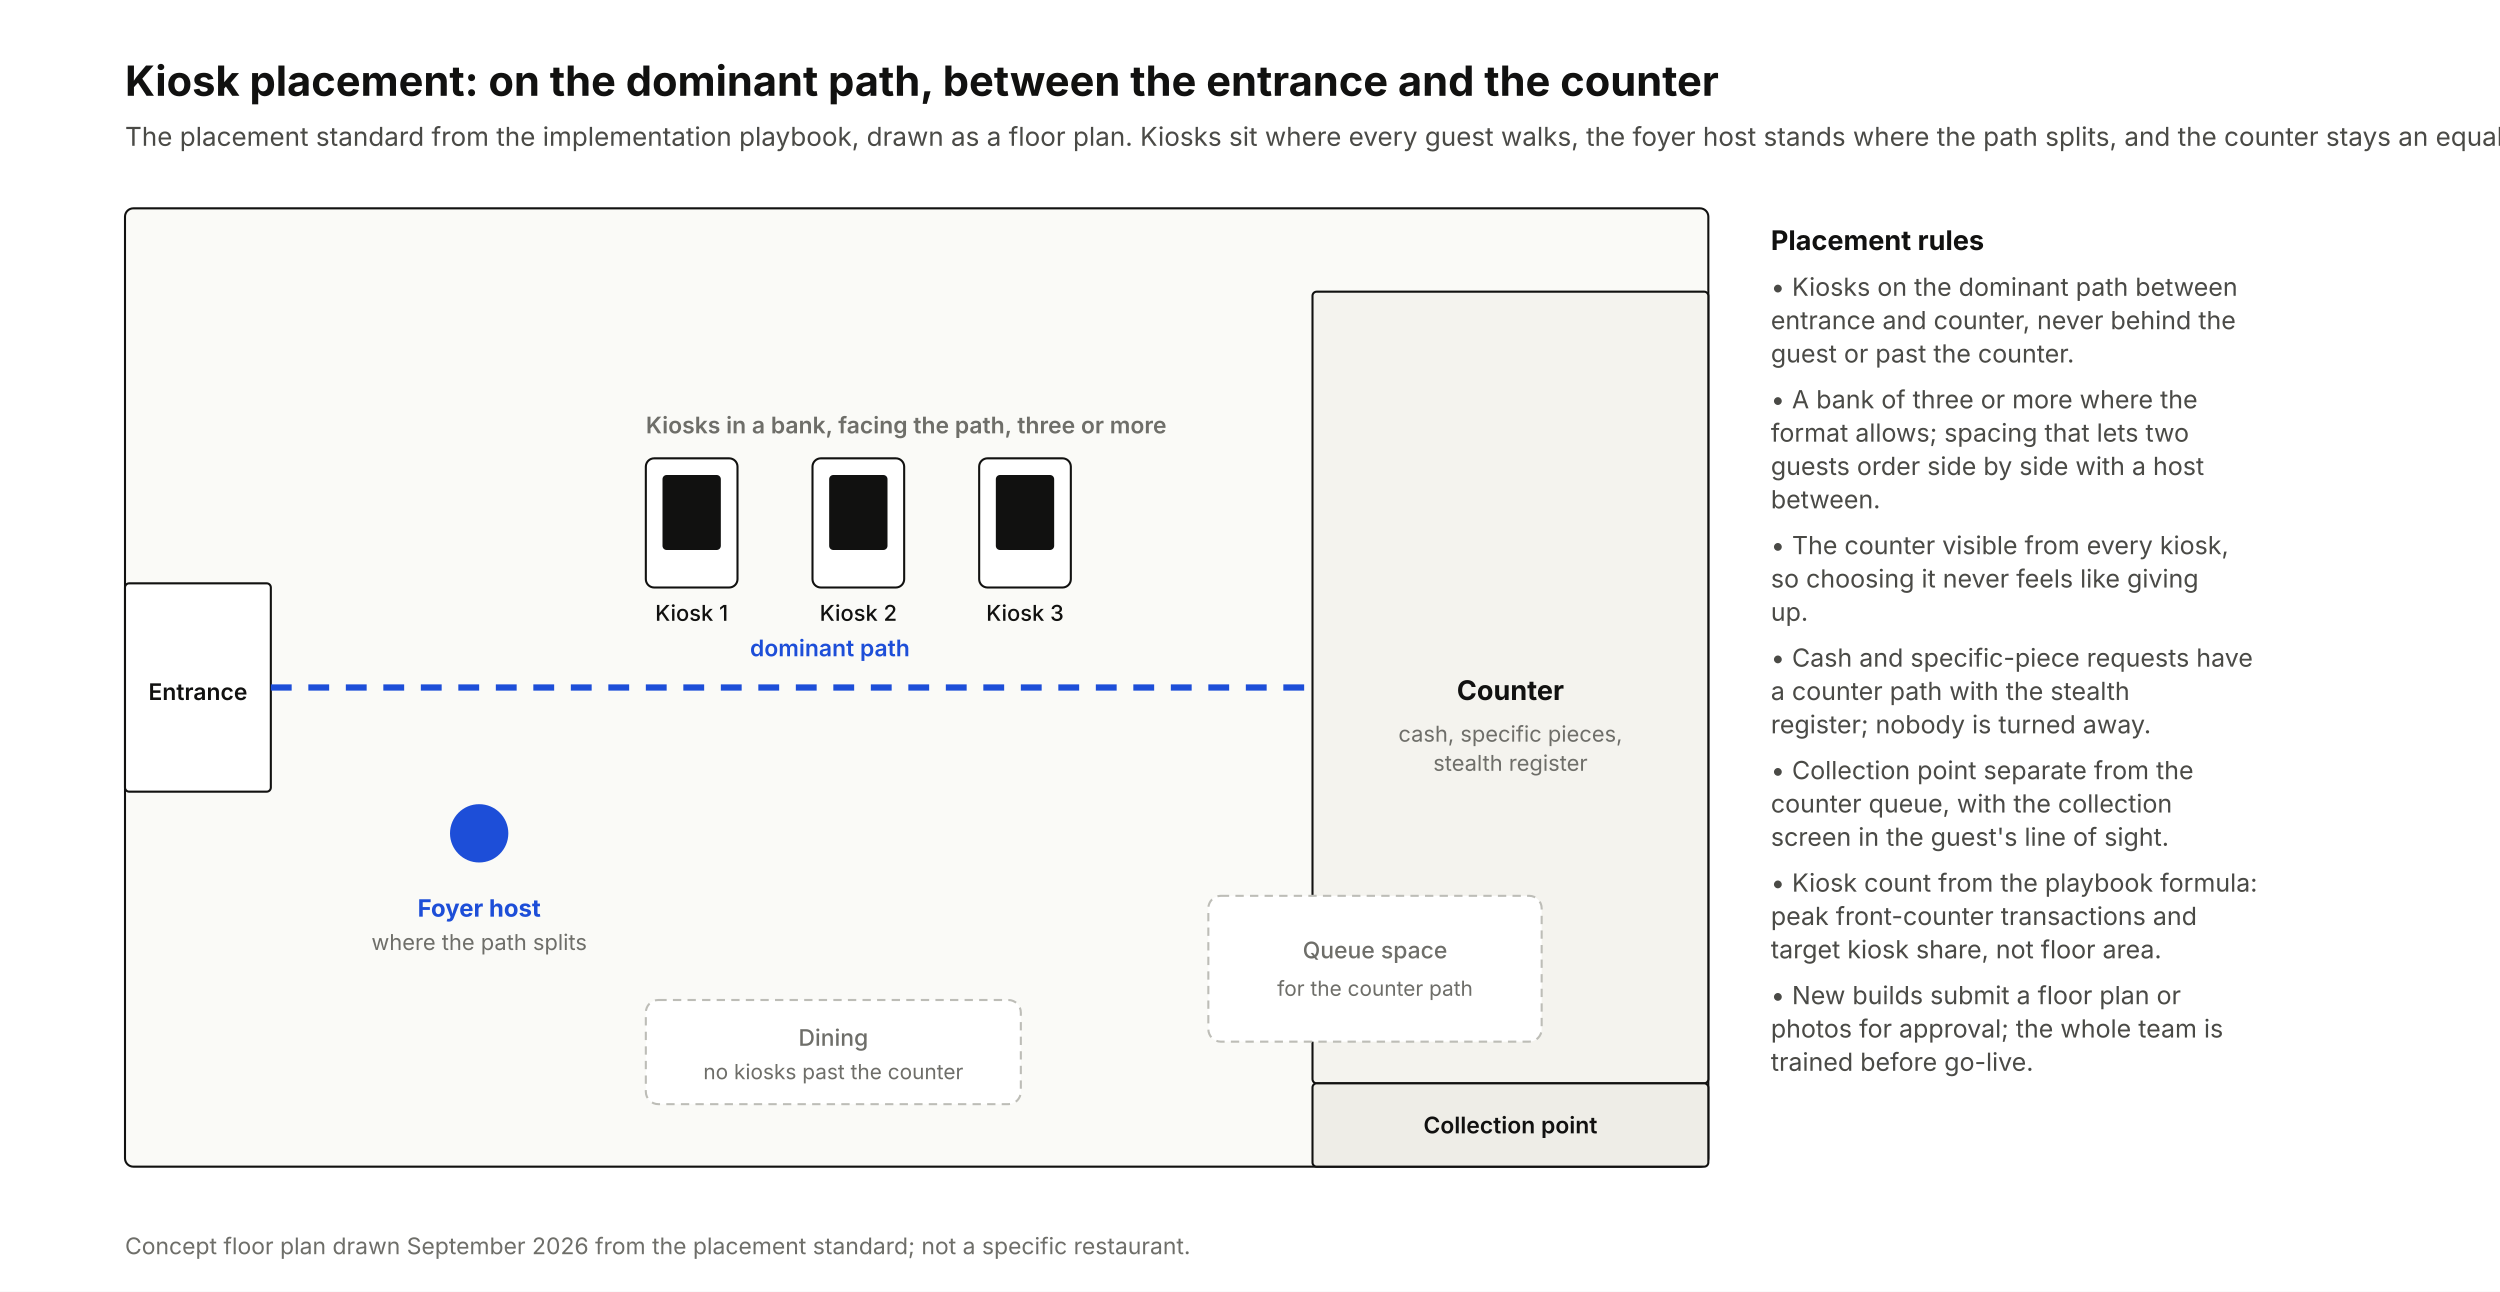
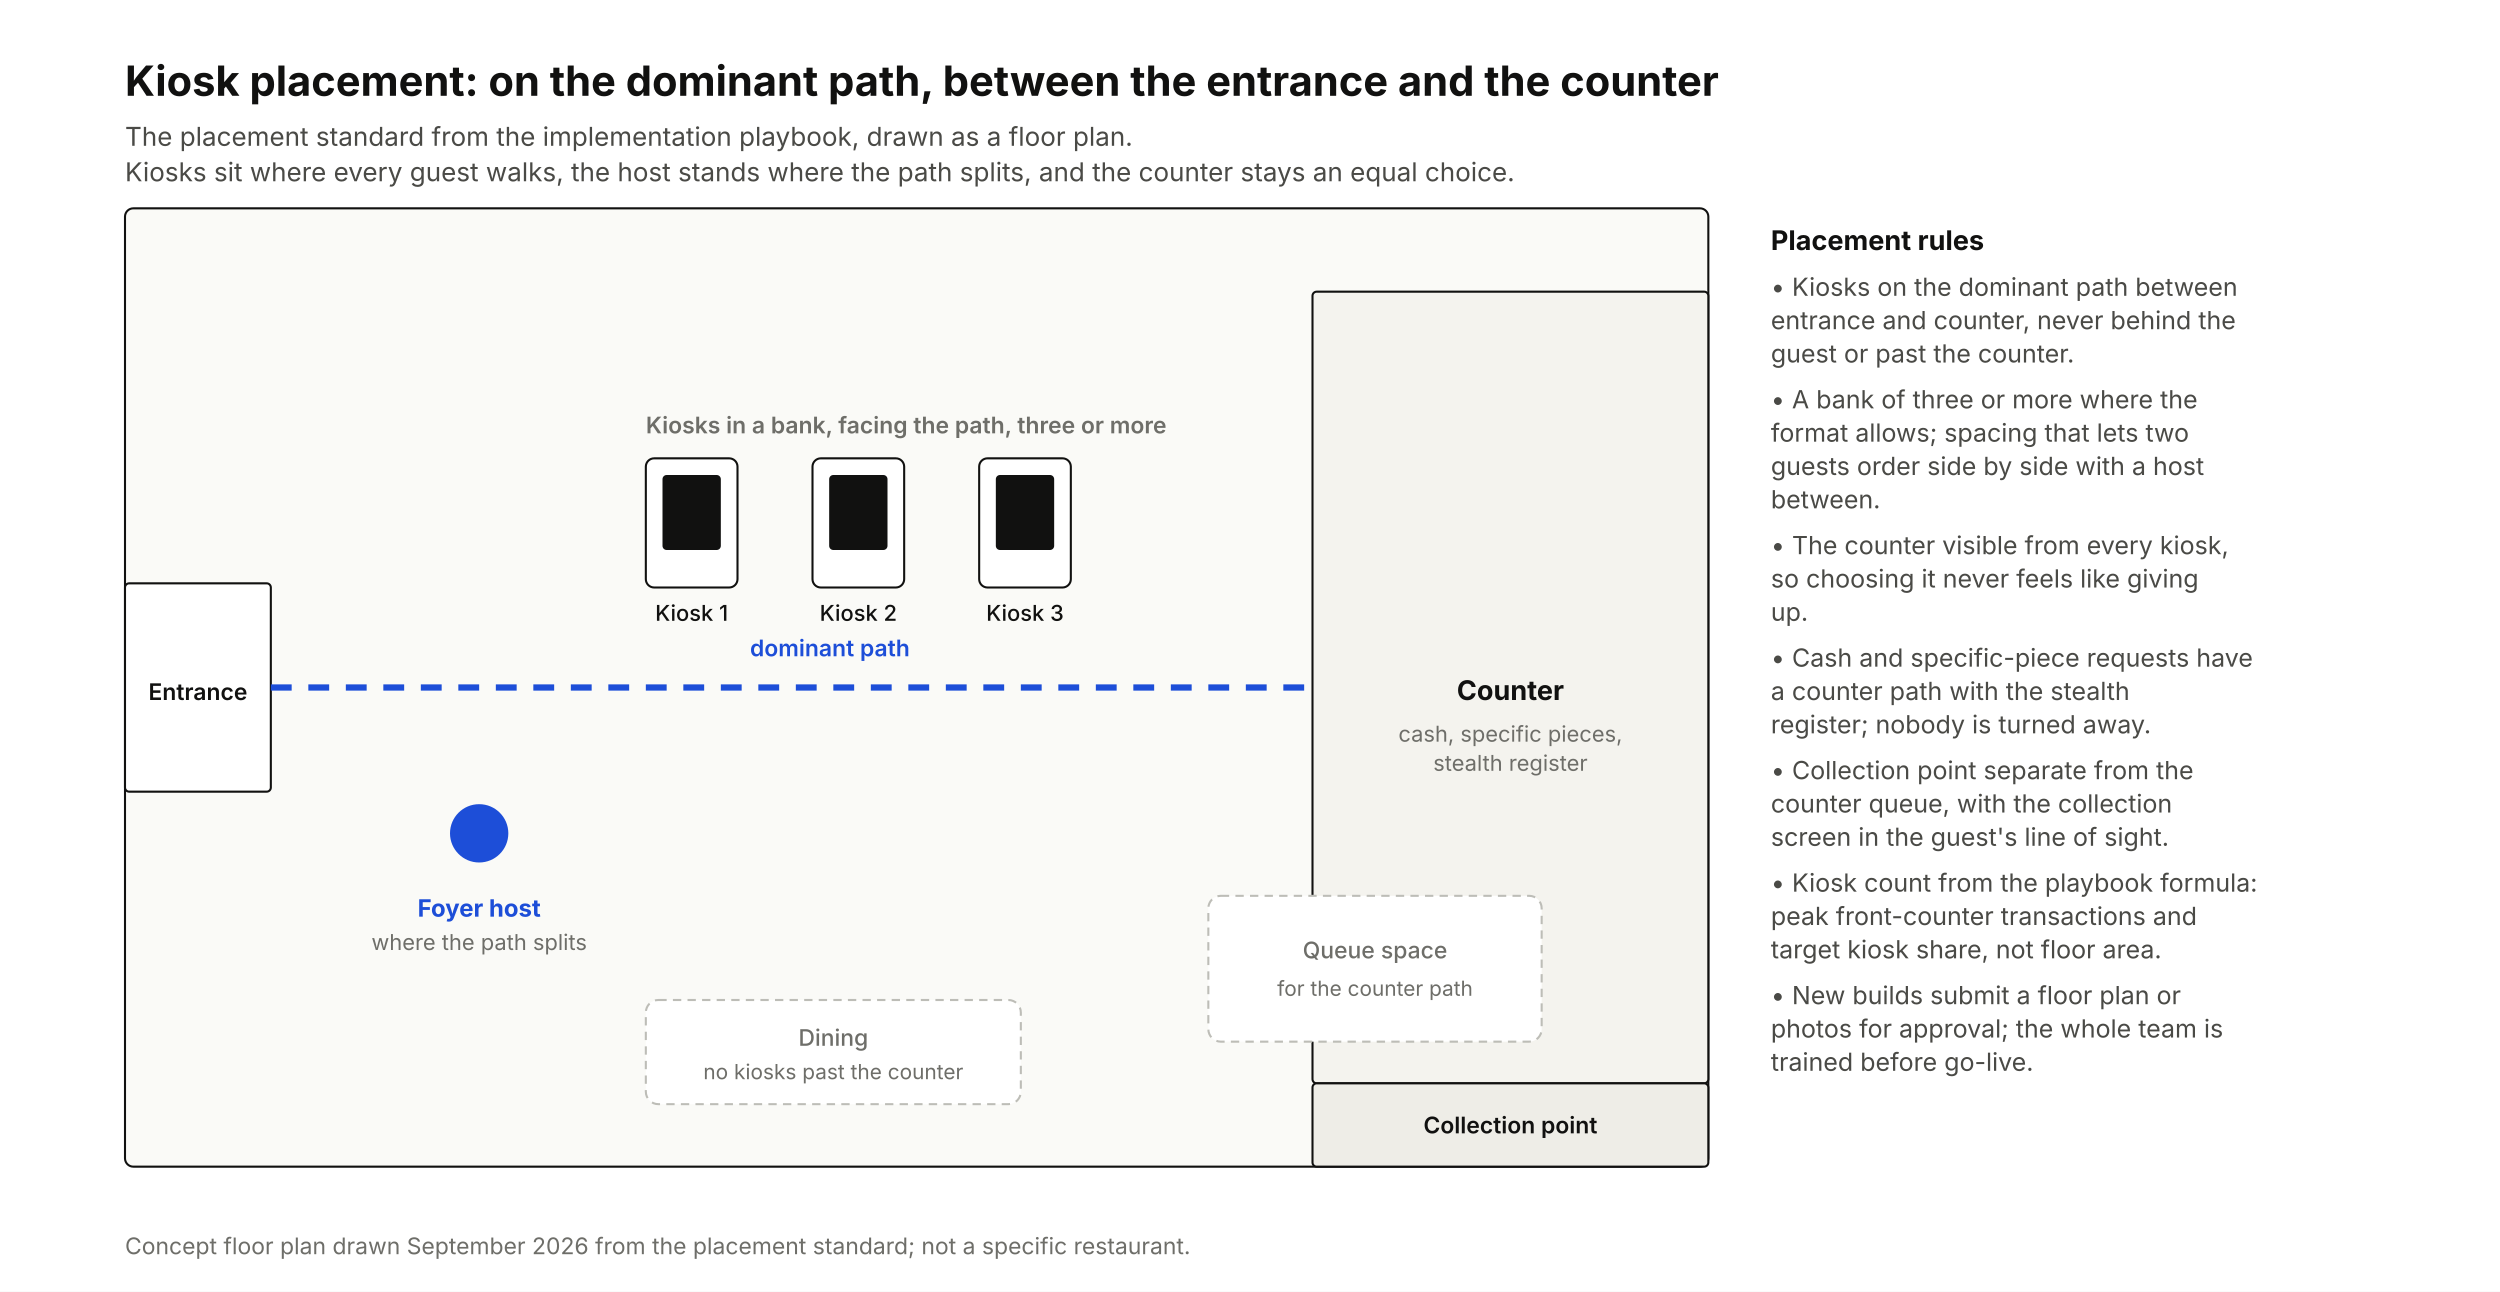
<svg xmlns="http://www.w3.org/2000/svg" width="1200" height="620" viewBox="0 0 1200 620" role="img" aria-label="Kiosk placement floor plan with the foyer host position">
  <rect x="0" y="0" width="1200" height="620" rx="0" fill="#fff" stroke="none" />
  <text x="60" y="46" font-family="Inter, Helvetica, Arial, sans-serif" font-size="20" font-weight="700" fill="#111110" text-anchor="start">Kiosk placement: on the dominant path, between the entrance and the counter</text>
-   <text x="60" y="70" font-family="Inter, Helvetica, Arial, sans-serif" font-size="12.5" font-weight="400" fill="#4a4a46" text-anchor="start">The placement standard from the implementation playbook, drawn as a floor plan. Kiosks sit where every guest walks, the foyer host stands where the path splits, and the counter stays an equal choice.</text>
+   <text x="60" y="70" font-family="Inter, Helvetica, Arial, sans-serif" font-size="12.5" font-weight="400" fill="#4a4a46" text-anchor="start">The placement standard from the implementation playbook, drawn as a floor plan.</text>
+   <text x="60" y="87" font-family="Inter, Helvetica, Arial, sans-serif" font-size="12.5" font-weight="400" fill="#4a4a46" text-anchor="start">Kiosks sit where every guest walks, the host stands where the path splits, and the counter stays an equal choice.</text>
  <rect x="60" y="100" width="760" height="460" rx="4" fill="#fafaf7" stroke="#111110" />
  <rect x="60" y="280" width="70" height="100" rx="2" fill="#fff" stroke="#111110" />
  <text x="95" y="336" font-family="Inter, Helvetica, Arial, sans-serif" font-size="11" font-weight="600" fill="#111110" text-anchor="middle">Entrance</text>
  <rect x="630" y="140" width="190" height="380" rx="2" fill="#f4f3ee" stroke="#111110" />
  <text x="725" y="336" font-family="Inter, Helvetica, Arial, sans-serif" font-size="13" font-weight="700" fill="#111110" text-anchor="middle">Counter</text>
  <text x="725" y="356" font-family="Inter, Helvetica, Arial, sans-serif" font-size="10.5" font-weight="400" fill="#6e6e69" text-anchor="middle">cash, specific pieces,</text>
  <text x="725" y="370" font-family="Inter, Helvetica, Arial, sans-serif" font-size="10.5" font-weight="400" fill="#6e6e69" text-anchor="middle">stealth register</text>
  <rect x="630" y="520" width="190" height="40" rx="2" fill="#eeede7" stroke="#111110" />
  <text x="725" y="544" font-family="Inter, Helvetica, Arial, sans-serif" font-size="11" font-weight="600" fill="#111110" text-anchor="middle">Collection point</text>
  <path d="M130,330 L630,330" stroke="#1d4ed8" stroke-width="3" stroke-dasharray="10 8" fill="none" />
  <text x="360" y="315" font-family="Inter, Helvetica, Arial, sans-serif" font-size="11" font-weight="600" fill="#1d4ed8" text-anchor="start">dominant path</text>
  <rect x="310" y="220" width="44" height="62" rx="4" fill="#fff" stroke="#111110" />
  <rect x="318" y="228" width="28" height="36" rx="2" fill="#111110" stroke="none" />
  <text x="332" y="298" font-family="Inter, Helvetica, Arial, sans-serif" font-size="10.5" font-weight="500" fill="#111110" text-anchor="middle">Kiosk 1</text>
  <rect x="390" y="220" width="44" height="62" rx="4" fill="#fff" stroke="#111110" />
  <rect x="398" y="228" width="28" height="36" rx="2" fill="#111110" stroke="none" />
  <text x="412" y="298" font-family="Inter, Helvetica, Arial, sans-serif" font-size="10.5" font-weight="500" fill="#111110" text-anchor="middle">Kiosk 2</text>
  <rect x="470" y="220" width="44" height="62" rx="4" fill="#fff" stroke="#111110" />
  <rect x="478" y="228" width="28" height="36" rx="2" fill="#111110" stroke="none" />
  <text x="492" y="298" font-family="Inter, Helvetica, Arial, sans-serif" font-size="10.5" font-weight="500" fill="#111110" text-anchor="middle">Kiosk 3</text>
  <text x="310" y="208" font-family="Inter, Helvetica, Arial, sans-serif" font-size="11" font-weight="600" fill="#6e6e69" text-anchor="start">Kiosks in a bank, facing the path, three or more</text>
  <circle cx="230" cy="400" r="14" fill="#1d4ed8" />
  <text x="230" y="440" font-family="Inter, Helvetica, Arial, sans-serif" font-size="11.5" font-weight="700" fill="#1d4ed8" text-anchor="middle">Foyer host</text>
  <text x="230" y="456" font-family="Inter, Helvetica, Arial, sans-serif" font-size="10.5" font-weight="400" fill="#6e6e69" text-anchor="middle">where the path splits</text>
  <rect x="580" y="430" width="160" height="70" rx="6" fill="#fff" stroke="#bdbdb7" stroke-dasharray="4 3" />
  <text x="660" y="460" font-family="Inter, Helvetica, Arial, sans-serif" font-size="11" font-weight="500" fill="#6e6e69" text-anchor="middle">Queue space</text>
  <text x="660" y="478" font-family="Inter, Helvetica, Arial, sans-serif" font-size="10" font-weight="400" fill="#6e6e69" text-anchor="middle">for the counter path</text>
  <rect x="310" y="480" width="180" height="50" rx="6" fill="#fff" stroke="#bdbdb7" stroke-dasharray="4 3" />
  <text x="400" y="502" font-family="Inter, Helvetica, Arial, sans-serif" font-size="11" font-weight="500" fill="#6e6e69" text-anchor="middle">Dining</text>
  <text x="400" y="518" font-family="Inter, Helvetica, Arial, sans-serif" font-size="10" font-weight="400" fill="#6e6e69" text-anchor="middle">no kiosks past the counter</text>
  <text x="850" y="120" font-family="Inter, Helvetica, Arial, sans-serif" font-size="13" font-weight="700" fill="#111110" text-anchor="start">Placement rules</text>
  <text x="850" y="142" font-family="Inter, Helvetica, Arial, sans-serif" font-size="12" font-weight="400" fill="#4a4a46" text-anchor="start">• Kiosks on the dominant path between</text>
  <text x="850" y="158" font-family="Inter, Helvetica, Arial, sans-serif" font-size="12" font-weight="400" fill="#4a4a46" text-anchor="start">entrance and counter, never behind the</text>
  <text x="850" y="174" font-family="Inter, Helvetica, Arial, sans-serif" font-size="12" font-weight="400" fill="#4a4a46" text-anchor="start">guest or past the counter.</text>
  <text x="850" y="196" font-family="Inter, Helvetica, Arial, sans-serif" font-size="12" font-weight="400" fill="#4a4a46" text-anchor="start">• A bank of three or more where the</text>
  <text x="850" y="212" font-family="Inter, Helvetica, Arial, sans-serif" font-size="12" font-weight="400" fill="#4a4a46" text-anchor="start">format allows; spacing that lets two</text>
  <text x="850" y="228" font-family="Inter, Helvetica, Arial, sans-serif" font-size="12" font-weight="400" fill="#4a4a46" text-anchor="start">guests order side by side with a host</text>
  <text x="850" y="244" font-family="Inter, Helvetica, Arial, sans-serif" font-size="12" font-weight="400" fill="#4a4a46" text-anchor="start">between.</text>
  <text x="850" y="266" font-family="Inter, Helvetica, Arial, sans-serif" font-size="12" font-weight="400" fill="#4a4a46" text-anchor="start">• The counter visible from every kiosk,</text>
  <text x="850" y="282" font-family="Inter, Helvetica, Arial, sans-serif" font-size="12" font-weight="400" fill="#4a4a46" text-anchor="start">so choosing it never feels like giving</text>
  <text x="850" y="298" font-family="Inter, Helvetica, Arial, sans-serif" font-size="12" font-weight="400" fill="#4a4a46" text-anchor="start">up.</text>
  <text x="850" y="320" font-family="Inter, Helvetica, Arial, sans-serif" font-size="12" font-weight="400" fill="#4a4a46" text-anchor="start">• Cash and specific-piece requests have</text>
  <text x="850" y="336" font-family="Inter, Helvetica, Arial, sans-serif" font-size="12" font-weight="400" fill="#4a4a46" text-anchor="start">a counter path with the stealth</text>
  <text x="850" y="352" font-family="Inter, Helvetica, Arial, sans-serif" font-size="12" font-weight="400" fill="#4a4a46" text-anchor="start">register; nobody is turned away.</text>
  <text x="850" y="374" font-family="Inter, Helvetica, Arial, sans-serif" font-size="12" font-weight="400" fill="#4a4a46" text-anchor="start">• Collection point separate from the</text>
  <text x="850" y="390" font-family="Inter, Helvetica, Arial, sans-serif" font-size="12" font-weight="400" fill="#4a4a46" text-anchor="start">counter queue, with the collection</text>
  <text x="850" y="406" font-family="Inter, Helvetica, Arial, sans-serif" font-size="12" font-weight="400" fill="#4a4a46" text-anchor="start">screen in the guest's line of sight.</text>
  <text x="850" y="428" font-family="Inter, Helvetica, Arial, sans-serif" font-size="12" font-weight="400" fill="#4a4a46" text-anchor="start">• Kiosk count from the playbook formula:</text>
  <text x="850" y="444" font-family="Inter, Helvetica, Arial, sans-serif" font-size="12" font-weight="400" fill="#4a4a46" text-anchor="start">peak front-counter transactions and</text>
  <text x="850" y="460" font-family="Inter, Helvetica, Arial, sans-serif" font-size="12" font-weight="400" fill="#4a4a46" text-anchor="start">target kiosk share, not floor area.</text>
  <text x="850" y="482" font-family="Inter, Helvetica, Arial, sans-serif" font-size="12" font-weight="400" fill="#4a4a46" text-anchor="start">• New builds submit a floor plan or</text>
  <text x="850" y="498" font-family="Inter, Helvetica, Arial, sans-serif" font-size="12" font-weight="400" fill="#4a4a46" text-anchor="start">photos for approval; the whole team is</text>
  <text x="850" y="514" font-family="Inter, Helvetica, Arial, sans-serif" font-size="12" font-weight="400" fill="#4a4a46" text-anchor="start">trained before go-live.</text>
  <text x="60" y="602" font-family="Inter, Helvetica, Arial, sans-serif" font-size="11" font-weight="400" fill="#6e6e69" text-anchor="start">Concept floor plan drawn September 2026 from the placement standard; not a specific restaurant.</text>
</svg>
